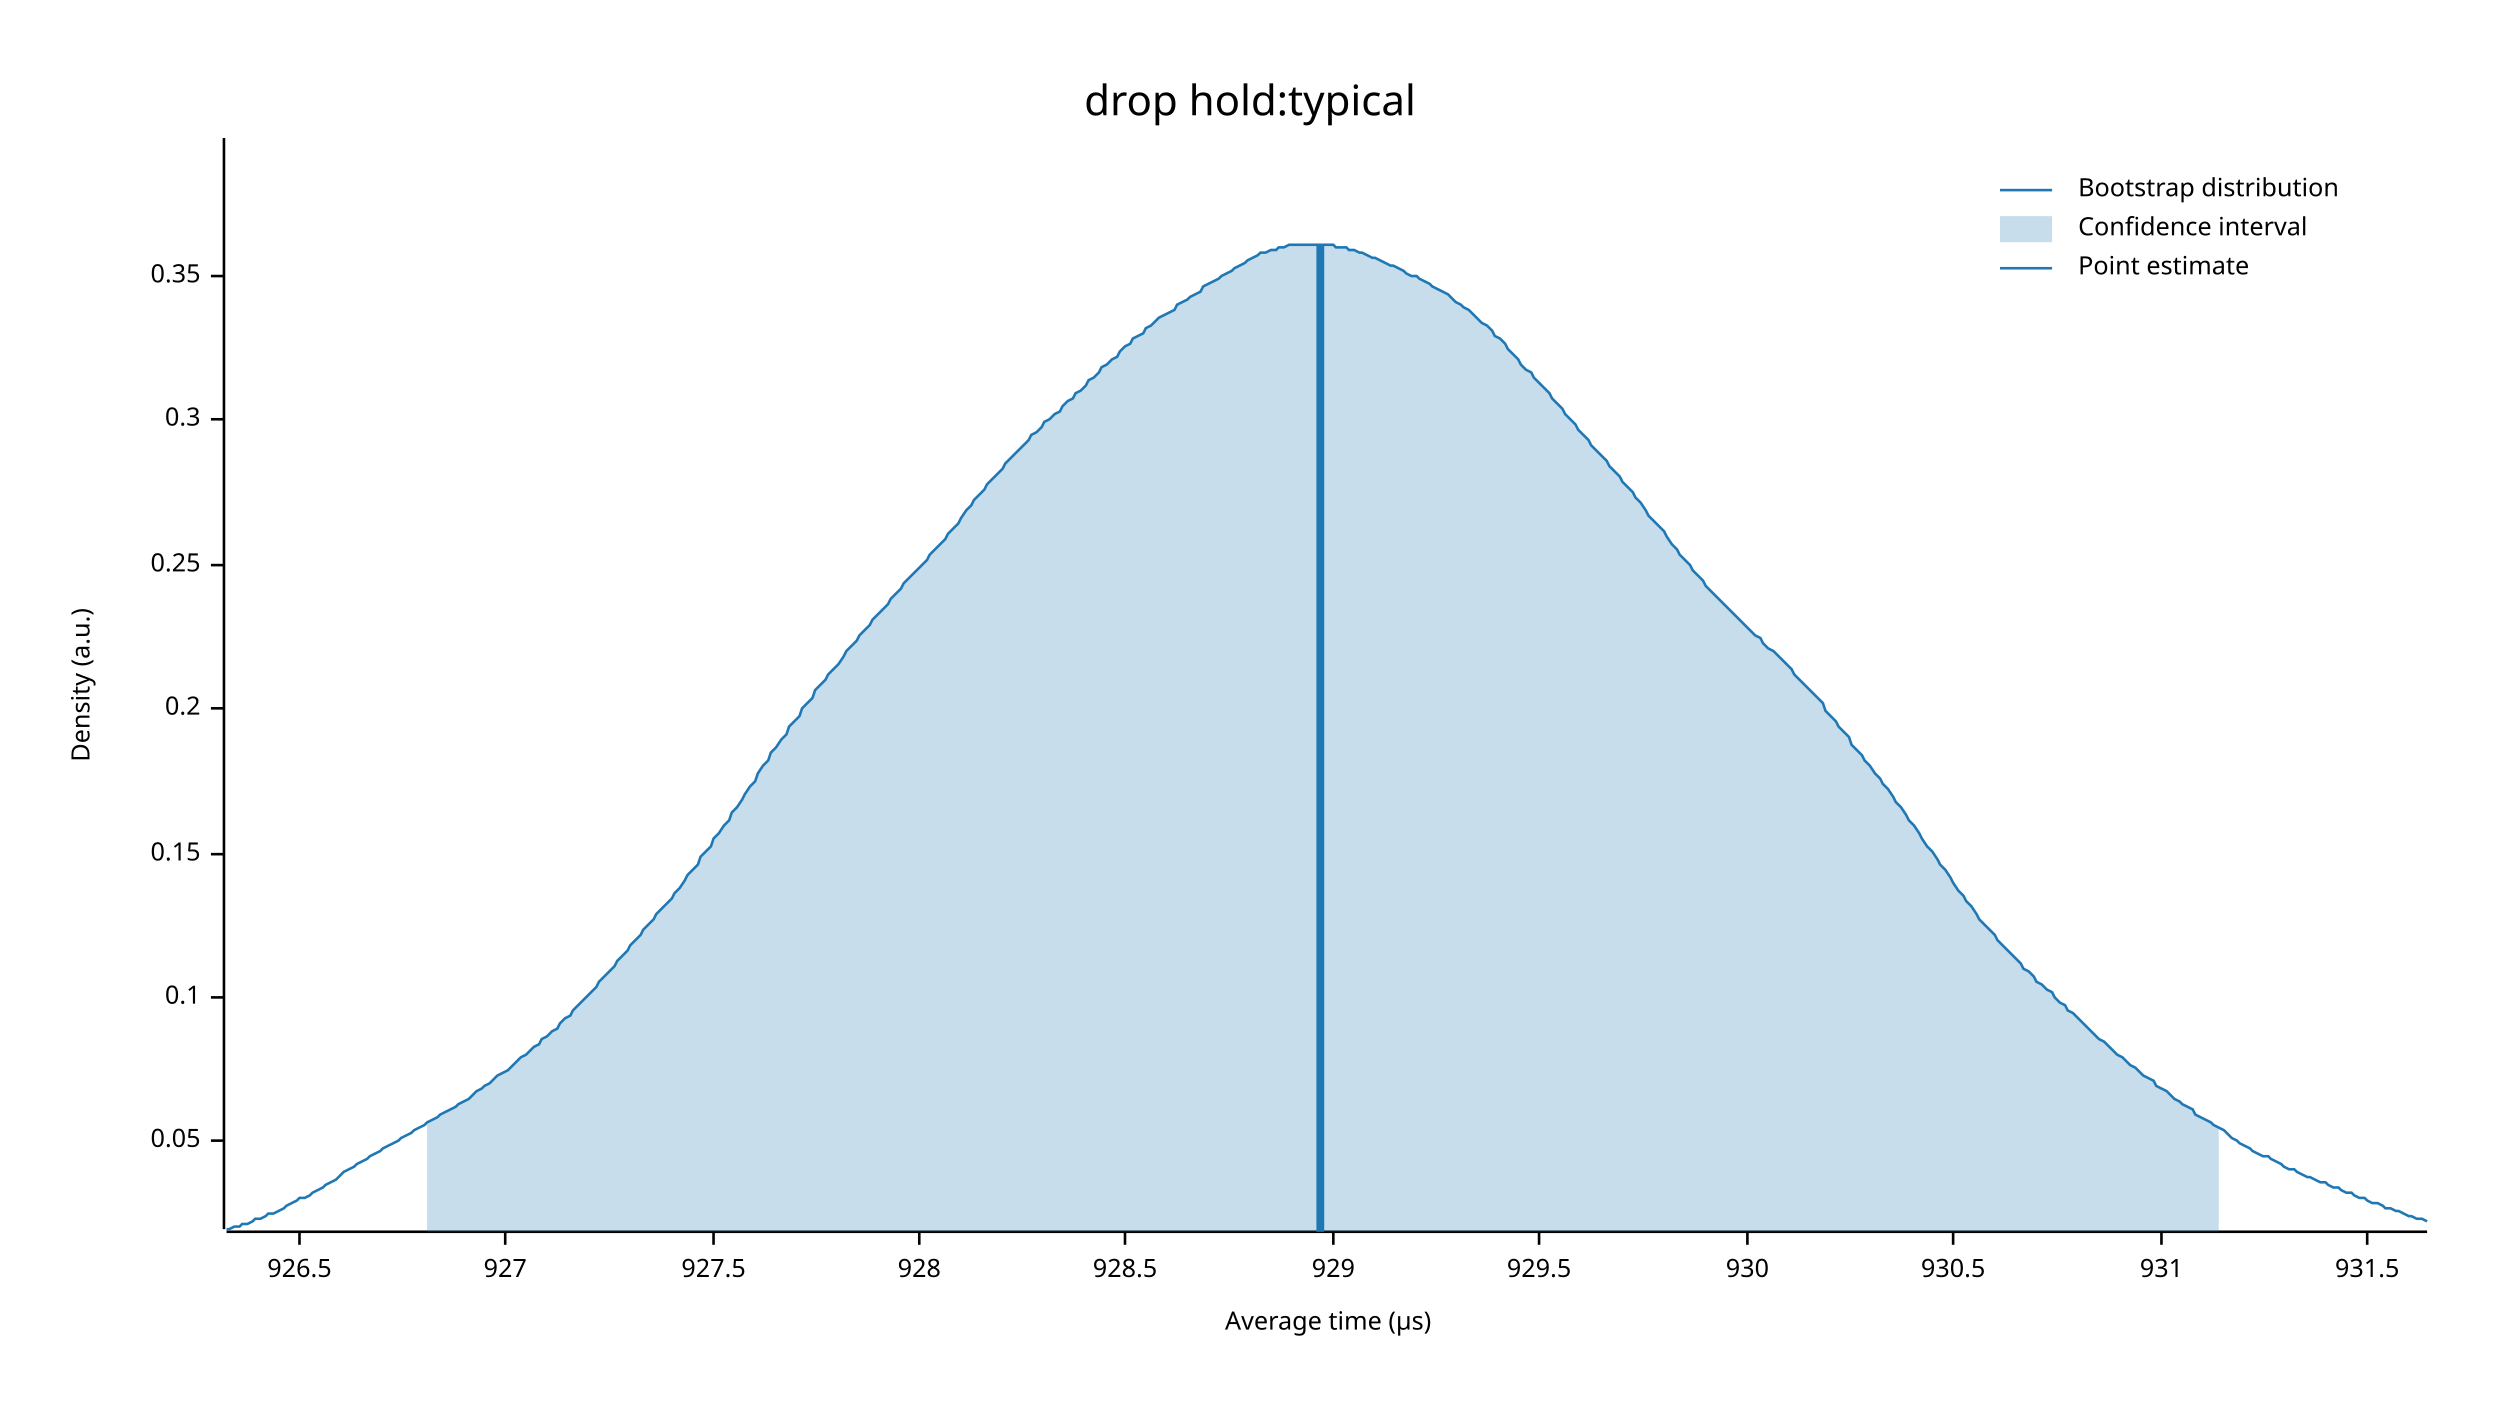
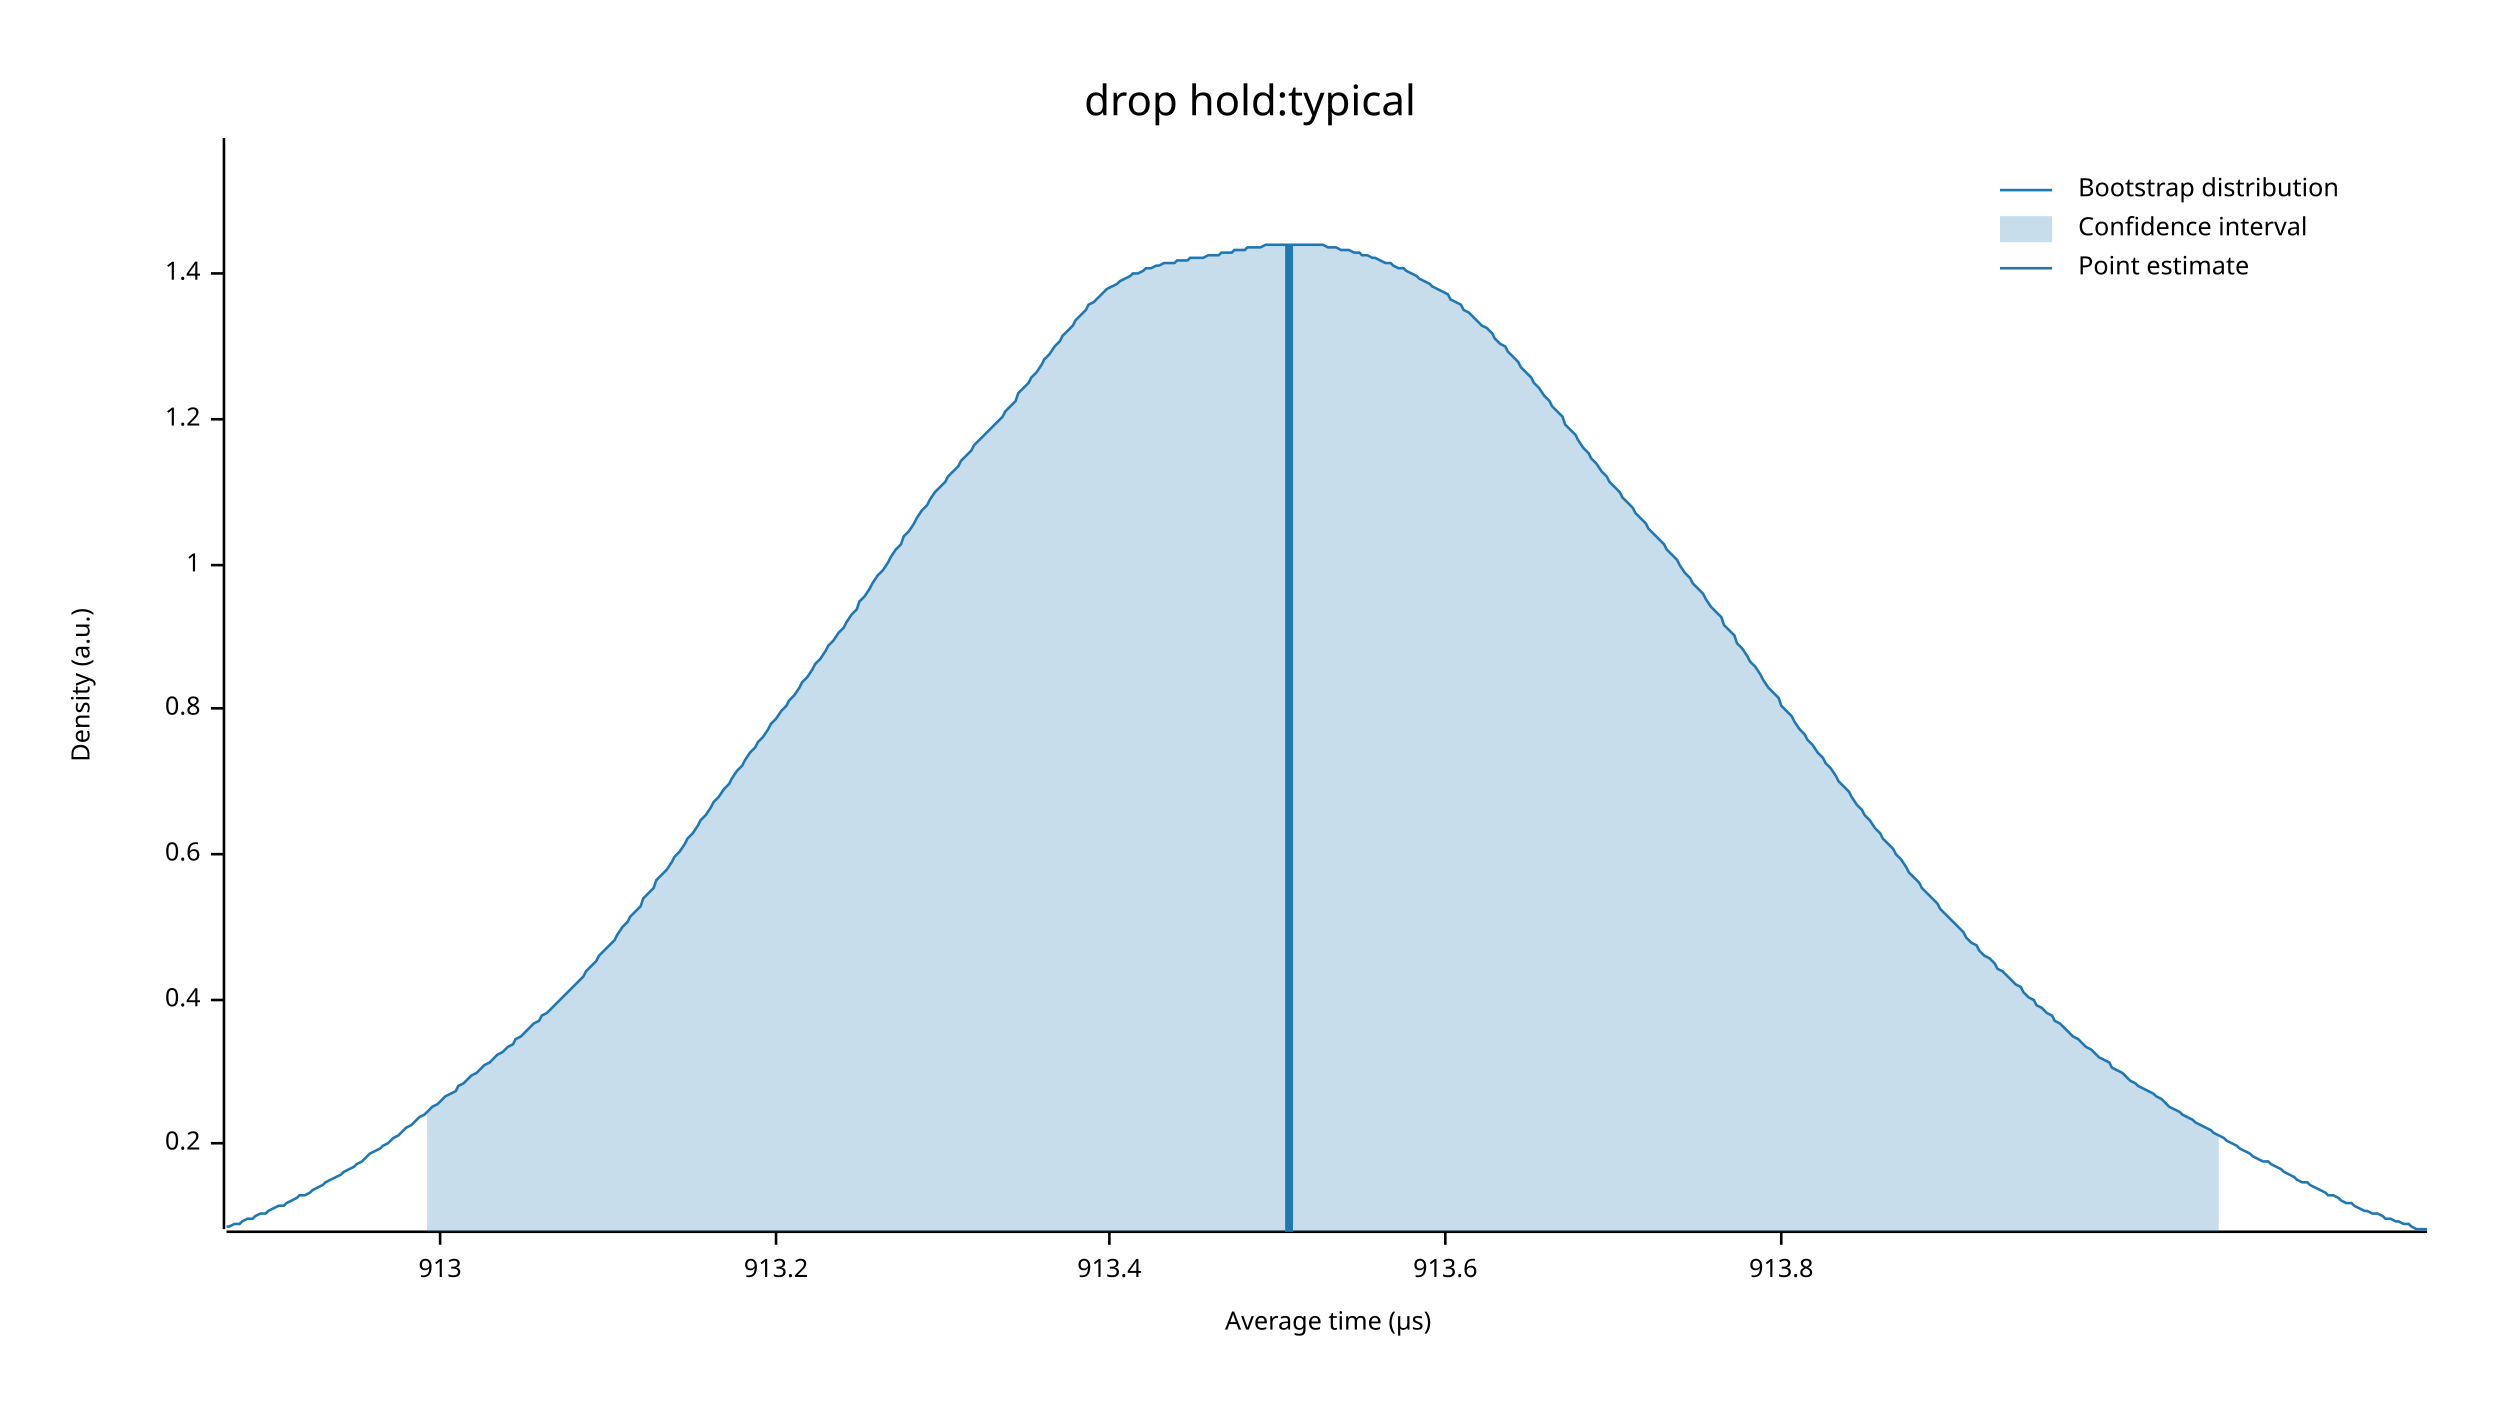
<svg xmlns="http://www.w3.org/2000/svg" width="960" height="540" viewBox="0 0 960 540">
  <text x="480" y="32" dy="0.76em" text-anchor="middle" font-family="sans-serif" font-size="16.129" opacity="1" fill="#000000">
drop hold:typical
</text>
  <text x="27" y="263" dy="0.76em" text-anchor="middle" font-family="sans-serif" font-size="9.677" opacity="1" fill="#000000" transform="rotate(270, 27, 263)">
Density (a.u.)
</text>
  <text x="510" y="513" dy="-0.5ex" text-anchor="middle" font-family="sans-serif" font-size="9.677" opacity="1" fill="#000000">
Average time (µs)
</text>
  <polyline fill="none" opacity="1" stroke="#000000" stroke-width="1" points="86,53 86,472 " />
-   <text x="77" y="438" dy="0.5ex" text-anchor="end" font-family="sans-serif" font-size="9.677" opacity="1" fill="#000000">
- 0.05
+   <text x="77" y="439" dy="0.5ex" text-anchor="end" font-family="sans-serif" font-size="9.677" opacity="1" fill="#000000">
+ 0.2
</text>
-   <polyline fill="none" opacity="1" stroke="#000000" stroke-width="1" points="81,438 86,438 " />
-   <text x="77" y="383" dy="0.5ex" text-anchor="end" font-family="sans-serif" font-size="9.677" opacity="1" fill="#000000">
- 0.1
+   <polyline fill="none" opacity="1" stroke="#000000" stroke-width="1" points="81,439 86,439 " />
+   <text x="77" y="384" dy="0.5ex" text-anchor="end" font-family="sans-serif" font-size="9.677" opacity="1" fill="#000000">
+ 0.4
</text>
-   <polyline fill="none" opacity="1" stroke="#000000" stroke-width="1" points="81,383 86,383 " />
+   <polyline fill="none" opacity="1" stroke="#000000" stroke-width="1" points="81,384 86,384 " />
  <text x="77" y="328" dy="0.5ex" text-anchor="end" font-family="sans-serif" font-size="9.677" opacity="1" fill="#000000">
- 0.15
+ 0.6
</text>
  <polyline fill="none" opacity="1" stroke="#000000" stroke-width="1" points="81,328 86,328 " />
  <text x="77" y="272" dy="0.5ex" text-anchor="end" font-family="sans-serif" font-size="9.677" opacity="1" fill="#000000">
- 0.2
+ 0.8
</text>
  <polyline fill="none" opacity="1" stroke="#000000" stroke-width="1" points="81,272 86,272 " />
  <text x="77" y="217" dy="0.5ex" text-anchor="end" font-family="sans-serif" font-size="9.677" opacity="1" fill="#000000">
- 0.25
+ 1
</text>
  <polyline fill="none" opacity="1" stroke="#000000" stroke-width="1" points="81,217 86,217 " />
  <text x="77" y="161" dy="0.5ex" text-anchor="end" font-family="sans-serif" font-size="9.677" opacity="1" fill="#000000">
- 0.3
+ 1.2
</text>
  <polyline fill="none" opacity="1" stroke="#000000" stroke-width="1" points="81,161 86,161 " />
-   <text x="77" y="106" dy="0.5ex" text-anchor="end" font-family="sans-serif" font-size="9.677" opacity="1" fill="#000000">
- 0.35
+   <text x="77" y="105" dy="0.5ex" text-anchor="end" font-family="sans-serif" font-size="9.677" opacity="1" fill="#000000">
+ 1.4
</text>
-   <polyline fill="none" opacity="1" stroke="#000000" stroke-width="1" points="81,106 86,106 " />
+   <polyline fill="none" opacity="1" stroke="#000000" stroke-width="1" points="81,105 86,105 " />
  <polyline fill="none" opacity="1" stroke="#000000" stroke-width="1" points="87,473 932,473 " />
-   <text x="115" y="483" dy="0.76em" text-anchor="middle" font-family="sans-serif" font-size="9.677" opacity="1" fill="#000000">
- 926.5
+   <text x="169" y="483" dy="0.76em" text-anchor="middle" font-family="sans-serif" font-size="9.677" opacity="1" fill="#000000">
+ 913
</text>
-   <polyline fill="none" opacity="1" stroke="#000000" stroke-width="1" points="115,473 115,478 " />
-   <text x="194" y="483" dy="0.76em" text-anchor="middle" font-family="sans-serif" font-size="9.677" opacity="1" fill="#000000">
- 927
+   <polyline fill="none" opacity="1" stroke="#000000" stroke-width="1" points="169,473 169,478 " />
+   <text x="298" y="483" dy="0.76em" text-anchor="middle" font-family="sans-serif" font-size="9.677" opacity="1" fill="#000000">
+ 913.2
</text>
-   <polyline fill="none" opacity="1" stroke="#000000" stroke-width="1" points="194,473 194,478 " />
-   <text x="274" y="483" dy="0.76em" text-anchor="middle" font-family="sans-serif" font-size="9.677" opacity="1" fill="#000000">
- 927.5
+   <polyline fill="none" opacity="1" stroke="#000000" stroke-width="1" points="298,473 298,478 " />
+   <text x="426" y="483" dy="0.76em" text-anchor="middle" font-family="sans-serif" font-size="9.677" opacity="1" fill="#000000">
+ 913.4
</text>
-   <polyline fill="none" opacity="1" stroke="#000000" stroke-width="1" points="274,473 274,478 " />
-   <text x="353" y="483" dy="0.76em" text-anchor="middle" font-family="sans-serif" font-size="9.677" opacity="1" fill="#000000">
- 928
+   <polyline fill="none" opacity="1" stroke="#000000" stroke-width="1" points="426,473 426,478 " />
+   <text x="555" y="483" dy="0.76em" text-anchor="middle" font-family="sans-serif" font-size="9.677" opacity="1" fill="#000000">
+ 913.6
</text>
-   <polyline fill="none" opacity="1" stroke="#000000" stroke-width="1" points="353,473 353,478 " />
-   <text x="432" y="483" dy="0.76em" text-anchor="middle" font-family="sans-serif" font-size="9.677" opacity="1" fill="#000000">
- 928.5
+   <polyline fill="none" opacity="1" stroke="#000000" stroke-width="1" points="555,473 555,478 " />
+   <text x="684" y="483" dy="0.76em" text-anchor="middle" font-family="sans-serif" font-size="9.677" opacity="1" fill="#000000">
+ 913.8
</text>
-   <polyline fill="none" opacity="1" stroke="#000000" stroke-width="1" points="432,473 432,478 " />
-   <text x="512" y="483" dy="0.76em" text-anchor="middle" font-family="sans-serif" font-size="9.677" opacity="1" fill="#000000">
- 929
- </text>
-   <polyline fill="none" opacity="1" stroke="#000000" stroke-width="1" points="512,473 512,478 " />
-   <text x="591" y="483" dy="0.76em" text-anchor="middle" font-family="sans-serif" font-size="9.677" opacity="1" fill="#000000">
- 929.5
- </text>
-   <polyline fill="none" opacity="1" stroke="#000000" stroke-width="1" points="591,473 591,478 " />
-   <text x="671" y="483" dy="0.76em" text-anchor="middle" font-family="sans-serif" font-size="9.677" opacity="1" fill="#000000">
- 930
- </text>
-   <polyline fill="none" opacity="1" stroke="#000000" stroke-width="1" points="671,473 671,478 " />
-   <text x="750" y="483" dy="0.76em" text-anchor="middle" font-family="sans-serif" font-size="9.677" opacity="1" fill="#000000">
- 930.5
- </text>
-   <polyline fill="none" opacity="1" stroke="#000000" stroke-width="1" points="750,473 750,478 " />
-   <text x="830" y="483" dy="0.76em" text-anchor="middle" font-family="sans-serif" font-size="9.677" opacity="1" fill="#000000">
- 931
- </text>
-   <polyline fill="none" opacity="1" stroke="#000000" stroke-width="1" points="830,473 830,478 " />
-   <text x="909" y="483" dy="0.76em" text-anchor="middle" font-family="sans-serif" font-size="9.677" opacity="1" fill="#000000">
- 931.5
- </text>
-   <polyline fill="none" opacity="1" stroke="#000000" stroke-width="1" points="909,473 909,478 " />
-   <polyline fill="none" opacity="1" stroke="#1F78B4" stroke-width="1" points="87,472 88,472 90,471 92,471 93,470 95,470 97,469 98,468 100,468 102,467 103,466 105,466 107,465 109,464 110,463 112,462 114,461 115,460 117,460 119,459 120,458 122,457 124,456 125,455 127,454 129,453 131,451 132,450 134,449 136,448 137,447 139,446 141,445 142,444 144,443 146,442 147,441 149,440 151,439 153,438 154,437 156,436 158,435 159,434 161,433 163,432 164,431 166,430 168,429 169,428 171,427 173,426 175,425 176,424 178,423 180,422 181,421 183,419 185,418 186,417 188,416 190,414 191,413 193,412 195,411 197,409 198,408 200,406 202,405 203,404 205,402 207,401 208,399 210,398 212,396 214,395 215,393 217,391 219,390 220,388 222,386 224,384 225,383 227,381 229,379 230,377 232,375 234,373 236,371 237,369 239,367 241,365 242,363 244,361 246,359 247,357 249,355 251,353 252,351 254,349 256,347 258,345 259,343 261,341 263,338 264,336 266,334 268,332 269,329 271,327 273,325 274,322 276,320 278,317 280,315 281,312 283,310 285,307 286,305 288,302 290,300 291,297 293,294 295,292 296,289 298,287 300,284 302,282 303,279 305,277 307,275 308,272 310,270 312,268 313,265 315,263 317,261 318,259 320,257 322,255 324,252 325,250 327,248 329,246 330,244 332,242 334,240 335,238 337,236 339,234 341,232 342,230 344,228 346,226 347,224 349,222 351,220 352,219 354,217 356,215 357,213 359,211 361,209 363,207 364,205 366,203 368,201 369,199 371,196 373,194 374,192 376,190 378,188 379,186 381,184 383,182 385,180 386,178 388,176 390,174 391,173 393,171 395,169 396,167 398,166 400,164 401,162 403,161 405,159 407,158 408,156 410,154 412,153 413,151 415,150 417,148 418,146 420,145 422,143 423,141 425,140 427,138 429,137 430,135 432,133 434,132 435,130 437,129 439,128 440,126 442,125 444,123 445,122 447,121 449,120 451,119 452,117 454,116 456,115 457,114 459,113 461,112 462,110 464,109 466,108 468,107 469,106 471,105 473,104 474,103 476,102 478,101 479,100 481,99 483,98 484,97 486,97 488,96 490,96 491,95 493,95 495,94 496,94 498,94 500,94 501,94 503,94 505,94 506,94 508,94 510,94 512,94 513,95 515,95 517,95 518,96 520,96 522,97 523,97 525,98 527,99 528,99 530,100 532,101 534,102 535,102 537,103 539,104 540,105 542,106 544,106 545,107 547,108 549,109 550,110 552,111 554,112 556,113 557,114 559,116 561,117 562,118 564,119 566,121 567,122 569,124 571,125 573,127 574,129 576,130 578,132 579,134 581,136 583,138 584,140 586,142 588,143 589,145 591,147 593,149 595,151 596,153 598,155 600,157 601,159 603,161 605,163 606,165 608,167 610,169 611,171 613,173 615,175 617,177 618,179 620,181 622,183 623,185 625,187 627,189 628,191 630,193 632,196 633,198 635,200 637,202 639,204 640,206 642,209 644,211 645,213 647,215 649,217 650,219 652,221 654,223 655,225 657,227 659,229 661,231 662,232 664,234 666,236 667,237 669,239 671,241 672,242 674,244 676,245 677,247 679,249 681,250 683,252 684,253 686,255 688,257 689,259 691,261 693,263 694,264 696,266 698,268 700,270 701,273 703,275 705,277 706,279 708,281 710,283 711,286 713,288 715,290 716,292 718,294 720,297 722,299 723,301 725,303 727,306 728,308 730,310 732,313 733,315 735,317 737,320 738,322 740,325 742,327 744,330 745,332 747,334 749,337 750,339 752,342 754,344 755,346 757,348 759,351 760,353 762,355 764,357 766,359 767,361 769,363 771,365 772,366 774,368 776,370 777,372 779,373 781,375 782,377 784,378 786,380 788,381 789,383 791,385 793,386 794,388 796,389 798,391 799,392 801,394 803,396 804,397 806,399 808,400 810,402 811,403 813,405 815,406 816,407 818,409 820,410 821,411 823,413 825,414 827,415 828,417 830,418 832,419 833,420 835,422 837,423 838,424 840,425 842,426 843,428 845,429 847,430 849,431 850,432 852,433 854,434 855,435 857,437 859,438 860,439 862,440 864,441 865,442 867,443 869,444 871,444 872,445 874,446 876,447 877,448 879,449 881,449 882,450 884,451 886,452 887,452 889,453 891,454 893,454 894,455 896,456 898,456 899,457 901,458 903,458 904,459 906,460 908,460 909,461 911,462 913,462 915,463 916,464 918,464 920,465 921,465 923,466 925,467 926,467 928,468 930,468 932,469 " />
-   <polygon opacity="0.25" fill="#1F78B4" points="164,431 166,430 168,429 169,428 171,427 173,426 175,425 176,424 178,423 180,422 181,421 183,419 185,418 186,417 188,416 190,414 191,413 193,412 195,411 197,409 198,408 200,406 202,405 203,404 205,402 207,401 208,399 210,398 212,396 214,395 215,393 217,391 219,390 220,388 222,386 224,384 225,383 227,381 229,379 230,377 232,375 234,373 236,371 237,369 239,367 241,365 242,363 244,361 246,359 247,357 249,355 251,353 252,351 254,349 256,347 258,345 259,343 261,341 263,338 264,336 266,334 268,332 269,329 271,327 273,325 274,322 276,320 278,317 280,315 281,312 283,310 285,307 286,305 288,302 290,300 291,297 293,294 295,292 296,289 298,287 300,284 302,282 303,279 305,277 307,275 308,272 310,270 312,268 313,265 315,263 317,261 318,259 320,257 322,255 324,252 325,250 327,248 329,246 330,244 332,242 334,240 335,238 337,236 339,234 341,232 342,230 344,228 346,226 347,224 349,222 351,220 352,219 354,217 356,215 357,213 359,211 361,209 363,207 364,205 366,203 368,201 369,199 371,196 373,194 374,192 376,190 378,188 379,186 381,184 383,182 385,180 386,178 388,176 390,174 391,173 393,171 395,169 396,167 398,166 400,164 401,162 403,161 405,159 407,158 408,156 410,154 412,153 413,151 415,150 417,148 418,146 420,145 422,143 423,141 425,140 427,138 429,137 430,135 432,133 434,132 435,130 437,129 439,128 440,126 442,125 444,123 445,122 447,121 449,120 451,119 452,117 454,116 456,115 457,114 459,113 461,112 462,110 464,109 466,108 468,107 469,106 471,105 473,104 474,103 476,102 478,101 479,100 481,99 483,98 484,97 486,97 488,96 490,96 491,95 493,95 495,94 496,94 498,94 500,94 501,94 503,94 505,94 506,94 508,94 510,94 512,94 513,95 515,95 517,95 518,96 520,96 522,97 523,97 525,98 527,99 528,99 530,100 532,101 534,102 535,102 537,103 539,104 540,105 542,106 544,106 545,107 547,108 549,109 550,110 552,111 554,112 556,113 557,114 559,116 561,117 562,118 564,119 566,121 567,122 569,124 571,125 573,127 574,129 576,130 578,132 579,134 581,136 583,138 584,140 586,142 588,143 589,145 591,147 593,149 595,151 596,153 598,155 600,157 601,159 603,161 605,163 606,165 608,167 610,169 611,171 613,173 615,175 617,177 618,179 620,181 622,183 623,185 625,187 627,189 628,191 630,193 632,196 633,198 635,200 637,202 639,204 640,206 642,209 644,211 645,213 647,215 649,217 650,219 652,221 654,223 655,225 657,227 659,229 661,231 662,232 664,234 666,236 667,237 669,239 671,241 672,242 674,244 676,245 677,247 679,249 681,250 683,252 684,253 686,255 688,257 689,259 691,261 693,263 694,264 696,266 698,268 700,270 701,273 703,275 705,277 706,279 708,281 710,283 711,286 713,288 715,290 716,292 718,294 720,297 722,299 723,301 725,303 727,306 728,308 730,310 732,313 733,315 735,317 737,320 738,322 740,325 742,327 744,330 745,332 747,334 749,337 750,339 752,342 754,344 755,346 757,348 759,351 760,353 762,355 764,357 766,359 767,361 769,363 771,365 772,366 774,368 776,370 777,372 779,373 781,375 782,377 784,378 786,380 788,381 789,383 791,385 793,386 794,388 796,389 798,391 799,392 801,394 803,396 804,397 806,399 808,400 810,402 811,403 813,405 815,406 816,407 818,409 820,410 821,411 823,413 825,414 827,415 828,417 830,418 832,419 833,420 835,422 837,423 838,424 840,425 842,426 843,428 845,429 847,430 849,431 850,432 852,433 852,473 164,473 " />
-   <polyline fill="none" opacity="1" stroke="#1F78B4" stroke-width="3" points="507,473 507,94 " />
+   <polyline fill="none" opacity="1" stroke="#000000" stroke-width="1" points="684,473 684,478 " />
+   <polyline fill="none" opacity="1" stroke="#1F78B4" stroke-width="1" points="87,471 88,471 90,470 92,470 93,469 95,468 97,468 98,467 100,466 102,466 103,465 105,464 107,463 109,463 110,462 112,461 114,460 115,459 117,459 119,458 120,457 122,456 124,455 125,454 127,453 129,452 131,451 132,450 134,449 136,448 137,447 139,446 141,444 142,443 144,442 146,441 147,440 149,439 151,437 153,436 154,435 156,433 158,432 159,431 161,429 163,428 164,427 166,425 168,424 169,423 171,421 173,420 175,419 176,417 178,416 180,414 181,413 183,412 185,410 186,409 188,408 190,406 191,405 193,404 195,402 197,401 198,399 200,398 202,396 203,395 205,393 207,392 208,390 210,389 212,387 214,385 215,384 217,382 219,380 220,379 222,377 224,375 225,373 227,371 229,369 230,367 232,365 234,363 236,361 237,359 239,356 241,354 242,352 244,350 246,348 247,345 249,343 251,341 252,338 254,336 256,334 258,331 259,329 261,327 263,324 264,322 266,320 268,317 269,315 271,313 273,310 274,308 276,306 278,303 280,301 281,299 283,296 285,294 286,292 288,289 290,287 291,285 293,283 295,280 296,278 298,276 300,273 302,271 303,269 305,267 307,264 308,262 310,260 312,257 313,255 315,253 317,250 318,248 320,246 322,243 324,241 325,239 327,236 329,234 330,231 332,229 334,226 335,224 337,221 339,219 341,216 342,214 344,211 346,209 347,206 349,204 351,201 352,199 354,196 356,194 357,192 359,189 361,187 363,185 364,183 366,181 368,179 369,177 371,175 373,173 374,171 376,169 378,167 379,166 381,164 383,162 385,160 386,158 388,156 390,154 391,151 393,149 395,147 396,145 398,143 400,140 401,138 403,136 405,133 407,131 408,129 410,127 412,125 413,123 415,121 417,119 418,117 420,116 422,114 423,113 425,111 427,110 429,109 430,108 432,107 434,106 435,105 437,105 439,104 440,103 442,103 444,102 445,102 447,101 449,101 451,101 452,100 454,100 456,100 457,99 459,99 461,99 462,99 464,98 466,98 468,98 469,97 471,97 473,97 474,96 476,96 478,96 479,95 481,95 483,95 484,95 486,94 488,94 490,94 491,94 493,94 495,94 496,94 498,94 500,94 501,94 503,94 505,94 506,94 508,94 510,95 512,95 513,95 515,96 517,96 518,96 520,97 522,97 523,98 525,98 527,99 528,99 530,100 532,101 534,101 535,102 537,103 539,103 540,104 542,105 544,106 545,107 547,108 549,109 550,110 552,111 554,112 556,113 557,115 559,116 561,117 562,119 564,120 566,122 567,123 569,125 571,126 573,128 574,130 576,132 578,133 579,135 581,137 583,139 584,141 586,143 588,145 589,147 591,149 593,152 595,154 596,156 598,158 600,160 601,163 603,165 605,167 606,169 608,172 610,174 611,176 613,178 615,181 617,183 618,185 620,187 622,189 623,191 625,193 627,195 628,197 630,199 632,201 633,203 635,205 637,207 639,209 640,211 642,213 644,215 645,217 647,220 649,222 650,224 652,226 654,228 655,230 657,233 659,235 661,237 662,240 664,242 666,244 667,247 669,249 671,252 672,254 674,256 676,259 677,261 679,264 681,266 683,268 684,271 686,273 688,275 689,277 691,280 693,282 694,284 696,286 698,289 700,291 701,293 703,295 705,298 706,300 708,302 710,304 711,306 713,309 715,311 716,313 718,315 720,318 722,320 723,322 725,324 727,326 728,328 730,330 732,333 733,335 735,337 737,339 738,341 740,343 742,345 744,347 745,349 747,351 749,353 750,354 752,356 754,358 755,360 757,362 759,363 760,365 762,367 764,368 766,370 767,372 769,373 771,375 772,376 774,378 776,379 777,381 779,383 781,384 782,386 784,387 786,389 788,390 789,392 791,393 793,395 794,396 796,398 798,399 799,400 801,402 803,403 804,404 806,406 808,407 810,408 811,410 813,411 815,412 816,413 818,415 820,416 821,417 823,418 825,419 827,420 828,421 830,422 832,424 833,425 835,426 837,427 838,428 840,429 842,430 843,431 845,432 847,433 849,434 850,435 852,436 854,437 855,438 857,439 859,440 860,441 862,442 864,443 865,444 867,445 869,446 871,446 872,447 874,448 876,449 877,450 879,451 881,452 882,453 884,454 886,454 887,455 889,456 891,457 893,458 894,459 896,459 898,460 899,461 901,462 903,462 904,463 906,464 908,465 909,465 911,466 913,466 915,467 916,468 918,468 920,469 921,469 923,470 925,470 926,471 928,472 930,472 932,472 " />
+   <polygon opacity="0.25" fill="#1F78B4" points="164,427 166,425 168,424 169,423 171,421 173,420 175,419 176,417 178,416 180,414 181,413 183,412 185,410 186,409 188,408 190,406 191,405 193,404 195,402 197,401 198,399 200,398 202,396 203,395 205,393 207,392 208,390 210,389 212,387 214,385 215,384 217,382 219,380 220,379 222,377 224,375 225,373 227,371 229,369 230,367 232,365 234,363 236,361 237,359 239,356 241,354 242,352 244,350 246,348 247,345 249,343 251,341 252,338 254,336 256,334 258,331 259,329 261,327 263,324 264,322 266,320 268,317 269,315 271,313 273,310 274,308 276,306 278,303 280,301 281,299 283,296 285,294 286,292 288,289 290,287 291,285 293,283 295,280 296,278 298,276 300,273 302,271 303,269 305,267 307,264 308,262 310,260 312,257 313,255 315,253 317,250 318,248 320,246 322,243 324,241 325,239 327,236 329,234 330,231 332,229 334,226 335,224 337,221 339,219 341,216 342,214 344,211 346,209 347,206 349,204 351,201 352,199 354,196 356,194 357,192 359,189 361,187 363,185 364,183 366,181 368,179 369,177 371,175 373,173 374,171 376,169 378,167 379,166 381,164 383,162 385,160 386,158 388,156 390,154 391,151 393,149 395,147 396,145 398,143 400,140 401,138 403,136 405,133 407,131 408,129 410,127 412,125 413,123 415,121 417,119 418,117 420,116 422,114 423,113 425,111 427,110 429,109 430,108 432,107 434,106 435,105 437,105 439,104 440,103 442,103 444,102 445,102 447,101 449,101 451,101 452,100 454,100 456,100 457,99 459,99 461,99 462,99 464,98 466,98 468,98 469,97 471,97 473,97 474,96 476,96 478,96 479,95 481,95 483,95 484,95 486,94 488,94 490,94 491,94 493,94 495,94 496,94 498,94 500,94 501,94 503,94 505,94 506,94 508,94 510,95 512,95 513,95 515,96 517,96 518,96 520,97 522,97 523,98 525,98 527,99 528,99 530,100 532,101 534,101 535,102 537,103 539,103 540,104 542,105 544,106 545,107 547,108 549,109 550,110 552,111 554,112 556,113 557,115 559,116 561,117 562,119 564,120 566,122 567,123 569,125 571,126 573,128 574,130 576,132 578,133 579,135 581,137 583,139 584,141 586,143 588,145 589,147 591,149 593,152 595,154 596,156 598,158 600,160 601,163 603,165 605,167 606,169 608,172 610,174 611,176 613,178 615,181 617,183 618,185 620,187 622,189 623,191 625,193 627,195 628,197 630,199 632,201 633,203 635,205 637,207 639,209 640,211 642,213 644,215 645,217 647,220 649,222 650,224 652,226 654,228 655,230 657,233 659,235 661,237 662,240 664,242 666,244 667,247 669,249 671,252 672,254 674,256 676,259 677,261 679,264 681,266 683,268 684,271 686,273 688,275 689,277 691,280 693,282 694,284 696,286 698,289 700,291 701,293 703,295 705,298 706,300 708,302 710,304 711,306 713,309 715,311 716,313 718,315 720,318 722,320 723,322 725,324 727,326 728,328 730,330 732,333 733,335 735,337 737,339 738,341 740,343 742,345 744,347 745,349 747,351 749,353 750,354 752,356 754,358 755,360 757,362 759,363 760,365 762,367 764,368 766,370 767,372 769,373 771,375 772,376 774,378 776,379 777,381 779,383 781,384 782,386 784,387 786,389 788,390 789,392 791,393 793,395 794,396 796,398 798,399 799,400 801,402 803,403 804,404 806,406 808,407 810,408 811,410 813,411 815,412 816,413 818,415 820,416 821,417 823,418 825,419 827,420 828,421 830,422 832,424 833,425 835,426 837,427 838,428 840,429 842,430 843,431 845,432 847,433 849,434 850,435 852,436 852,473 164,473 " />
+   <polyline fill="none" opacity="1" stroke="#1F78B4" stroke-width="3" points="495,473 495,94 " />
  <text x="798" y="68" dy="0.76em" text-anchor="start" font-family="sans-serif" font-size="9.677" opacity="1" fill="#000000">
Bootstrap distribution
</text>
  <text x="798" y="83" dy="0.76em" text-anchor="start" font-family="sans-serif" font-size="9.677" opacity="1" fill="#000000">
Confidence interval
</text>
  <text x="798" y="98" dy="0.76em" text-anchor="start" font-family="sans-serif" font-size="9.677" opacity="1" fill="#000000">
Point estimate
</text>
  <polyline fill="none" opacity="1" stroke="#1F78B4" stroke-width="1" points="768,73 788,73 " />
  <rect x="768" y="83" width="20" height="10" opacity="0.25" fill="#1F78B4" stroke="none" />
  <polyline fill="none" opacity="1" stroke="#1F78B4" stroke-width="1" points="768,103 788,103 " />
</svg>
